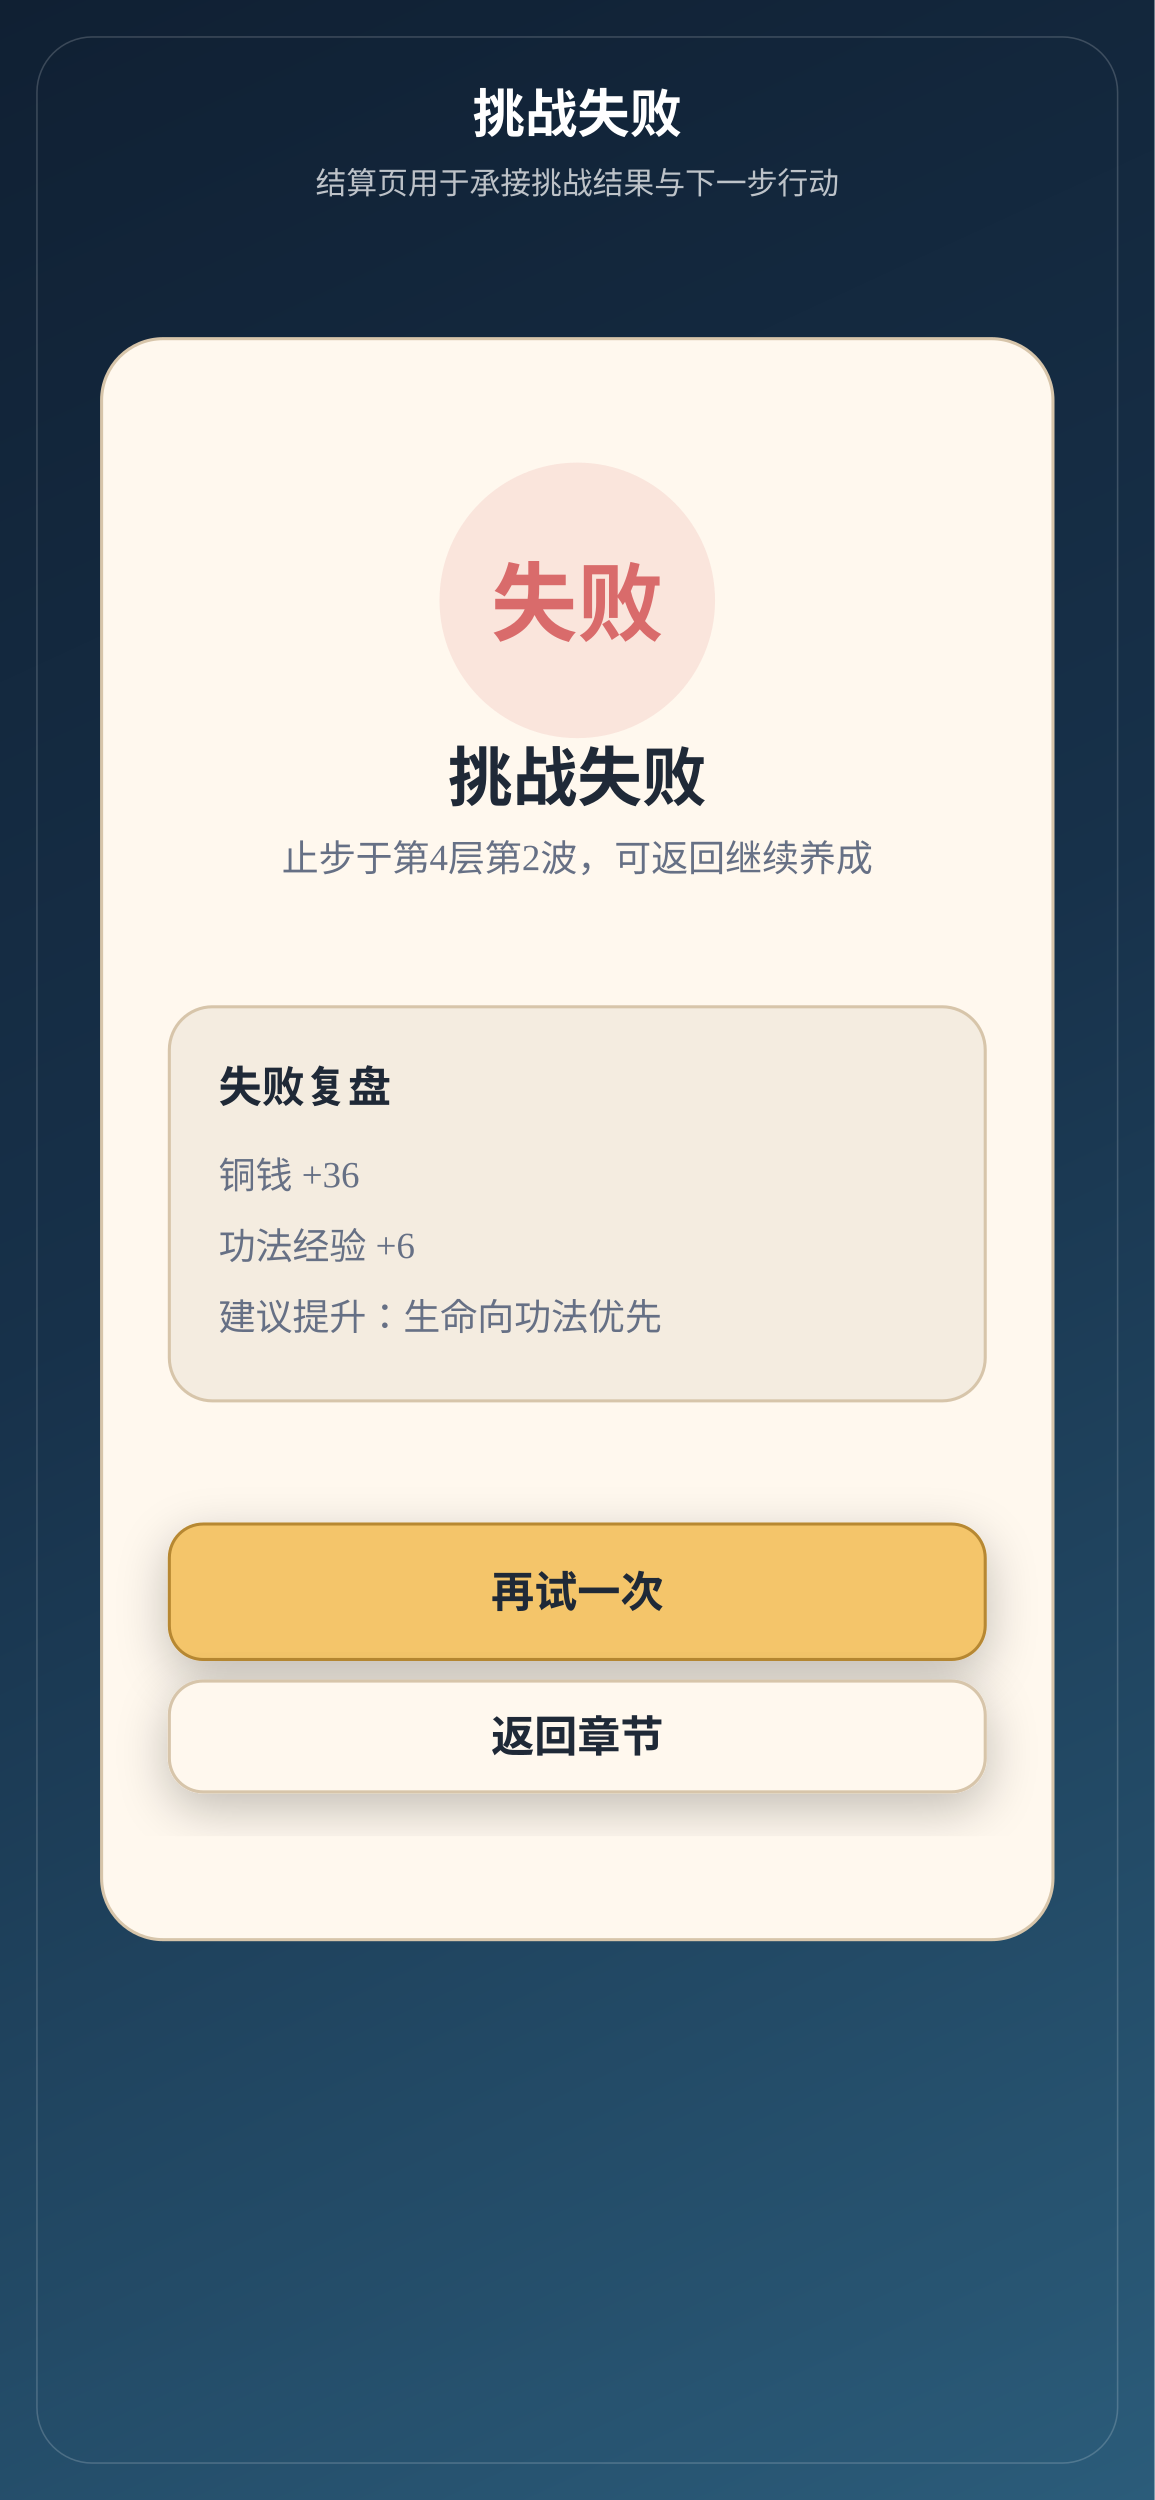
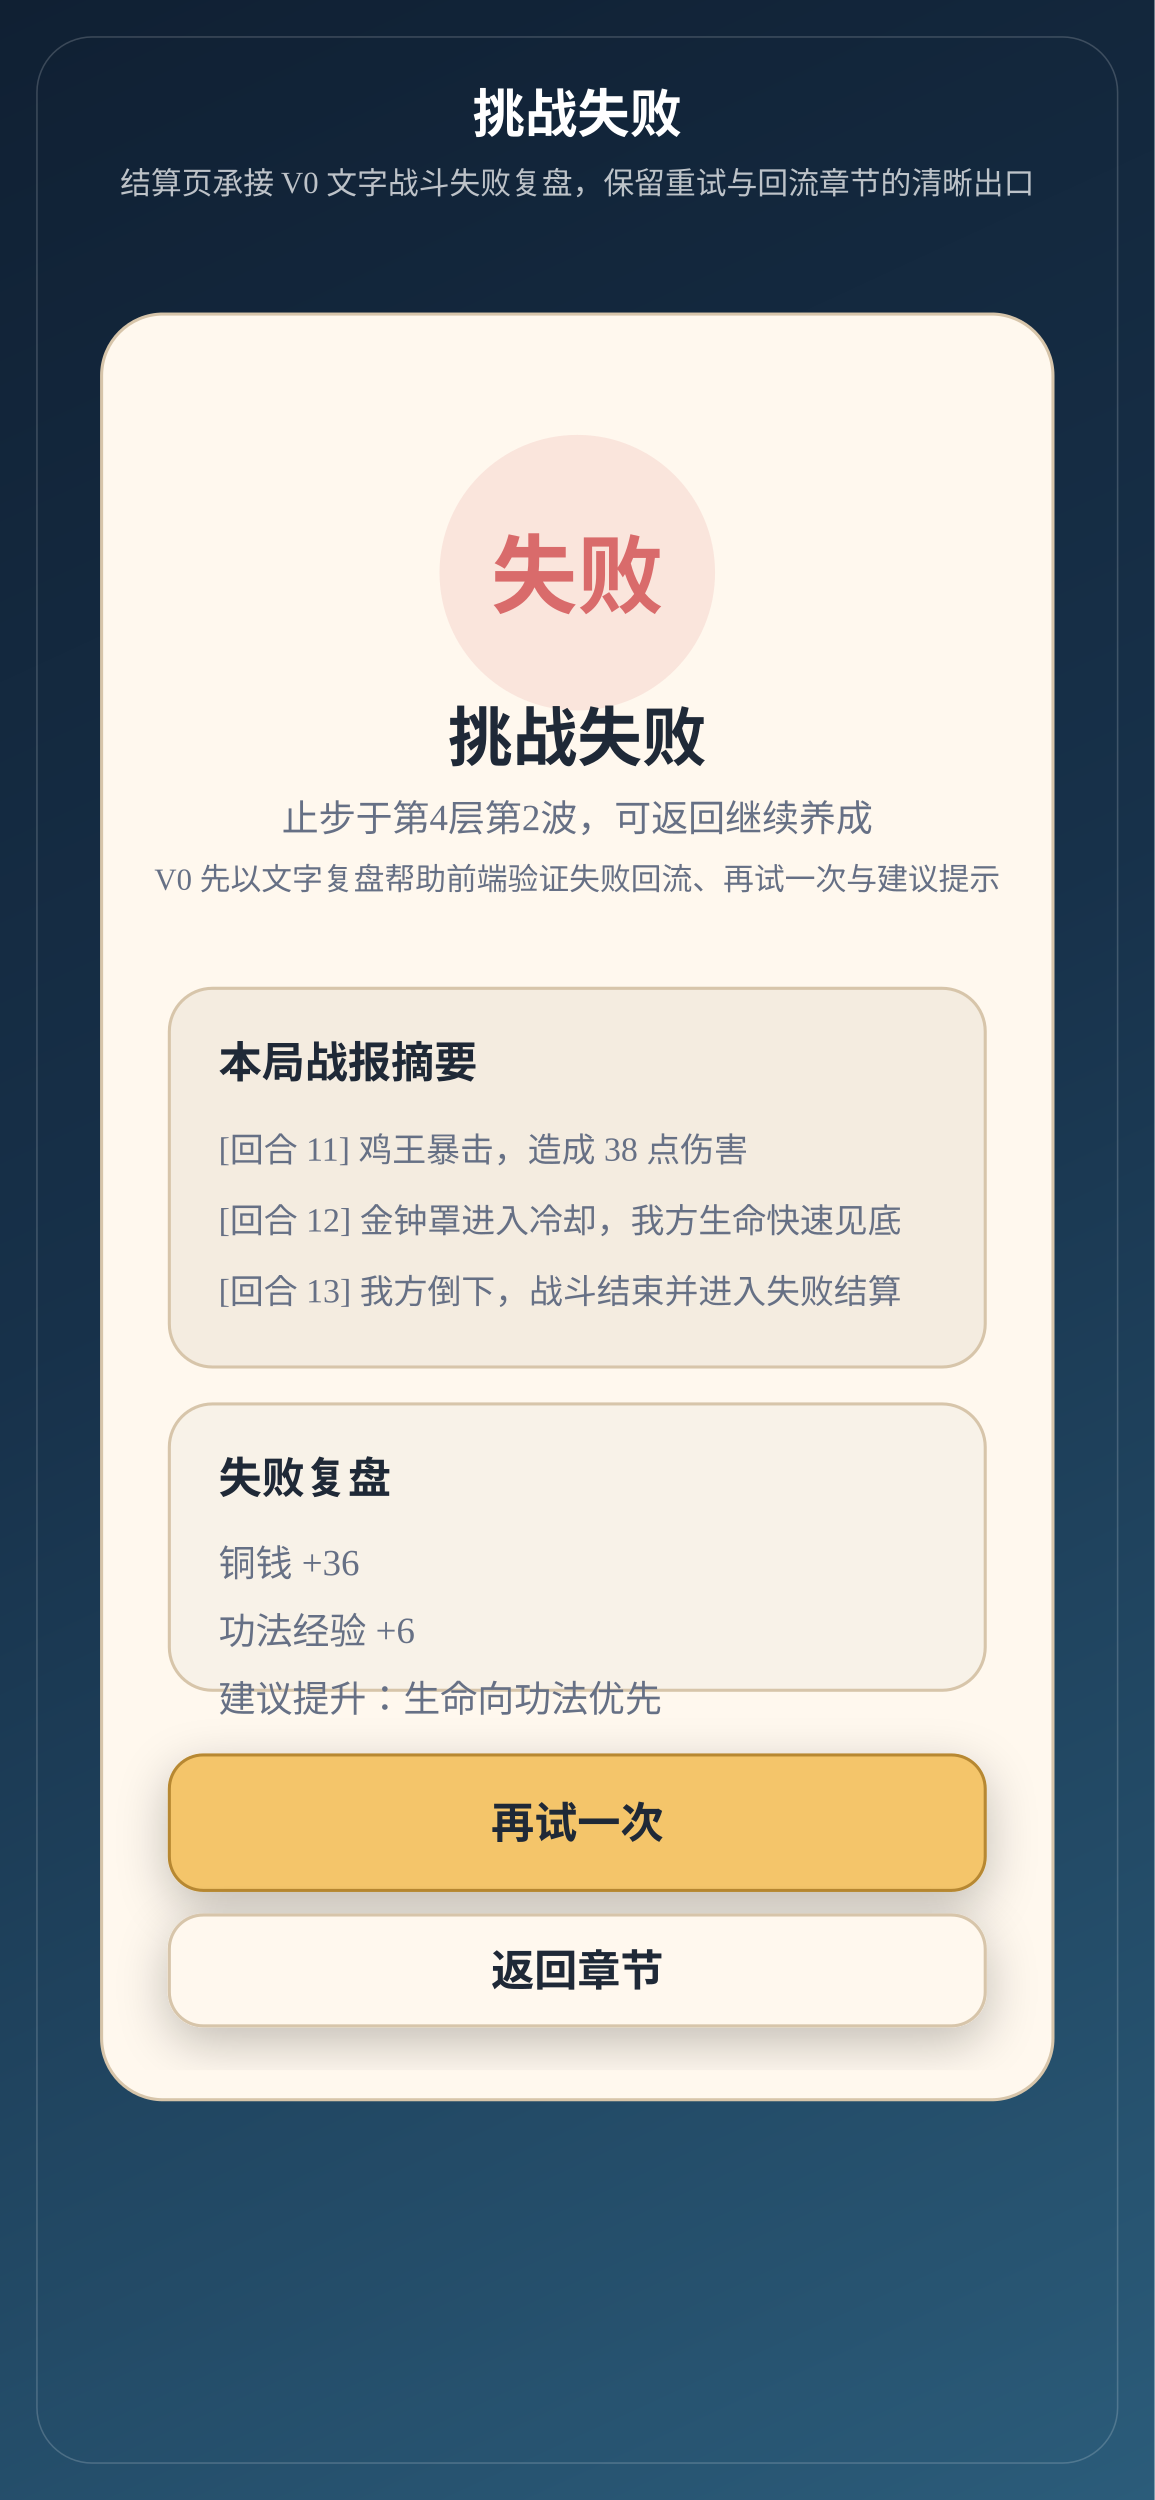
<svg xmlns="http://www.w3.org/2000/svg" width="750" height="1624" viewBox="0 0 750 1624" fill="none">
  <defs>
    <linearGradient id="bg" x1="0" y1="0" x2="750" y2="1624" gradientUnits="userSpaceOnUse">
      <stop stop-color="#102033" />
      <stop offset="0.45" stop-color="#17314A" />
      <stop offset="1" stop-color="#2B5C7A" />
    </linearGradient>
    <linearGradient id="goldBtn" x1="0" y1="0" x2="0" y2="88" gradientUnits="userSpaceOnUse">
      <stop stop-color="#FFE4A0" />
      <stop offset="1" stop-color="#F4C56A" />
    </linearGradient>
    <filter id="shadow" x="-40%" y="-40%" width="180%" height="180%">
      <feDropShadow dx="0" dy="10" stdDeviation="16" flood-color="#09111D" flood-opacity="0.24" />
    </filter>
  </defs>
  <rect width="750" height="1624" fill="url(#bg)" />
  <rect x="24" y="24" width="702" height="1576" rx="36" stroke="rgba(255,255,255,0.18)" />
  <text x="375" y="86" fill="#FFFFFF" font-size="34" font-weight="700" text-anchor="middle">挑战失败</text>
-   <text x="375" y="126" fill="rgba(255,255,255,0.72)" font-size="20" text-anchor="middle">结算页用于承接挑战结果与下一步行动</text>
-   <rect x="66" y="220" width="618" height="1040" rx="40" fill="#FFF8EE" stroke="#D7C5AA" stroke-width="2" />
-   <circle cx="375" cy="390" r="88" fill="#D96B6B" opacity="0.14" stroke="#D96B6B" stroke-width="3" />
-   <text x="375" y="412" fill="#D96B6B" font-size="56" font-weight="700" text-anchor="middle">失败</text>
-   <text x="375" y="520" fill="#1F2937" font-size="42" font-weight="700" text-anchor="middle">挑战失败</text>
-   <text x="375" y="566" fill="#667085" font-size="24" text-anchor="middle">止步于第4层第2波，可返回继续养成</text>
-   <rect x="110" y="654" width="530" height="256" rx="28" fill="#F4ECE0" stroke="#D7C5AA" stroke-width="2" />
-   <text x="142" y="716" fill="#1F2937" font-size="28" font-weight="700">失败复盘</text>
-   <text x="142" y="772" fill="#667085" font-size="24">铜钱 +36</text>
-   <text x="142" y="818" fill="#667085" font-size="24">功法经验 +6</text>
-   <text x="142" y="864" fill="#667085" font-size="24">建议提升：生命向功法优先</text>
+   <text x="375" y="126" fill="rgba(255,255,255,0.72)" font-size="20" text-anchor="middle">结算页承接 V0 文字战斗失败复盘，保留重试与回流章节的清晰出口</text>
+   <rect x="66" y="204" width="618" height="1160" rx="40" fill="#FFF8EE" stroke="#D7C5AA" stroke-width="2" />
+   <circle cx="375" cy="372" r="88" fill="#D96B6B" opacity="0.14" stroke="#D96B6B" stroke-width="3" />
+   <text x="375" y="394" fill="#D96B6B" font-size="56" font-weight="700" text-anchor="middle">失败</text>
+   <text x="375" y="494" fill="#1F2937" font-size="42" font-weight="700" text-anchor="middle">挑战失败</text>
+   <text x="375" y="540" fill="#667085" font-size="24" text-anchor="middle">止步于第4层第2波，可返回继续养成</text>
+   <text x="375" y="578" fill="#667085" font-size="20" text-anchor="middle">V0 先以文字复盘帮助前端验证失败回流、再试一次与建议提示</text>
+   <rect x="110" y="642" width="530" height="246" rx="28" fill="#F4ECE0" stroke="#D7C5AA" stroke-width="2" />
+   <text x="142" y="700" fill="#1F2937" font-size="28" font-weight="700">本局战报摘要</text>
+   <text x="142" y="754" fill="#667085" font-size="22">[回合 11] 鸡王暴击，造成 38 点伤害</text>
+   <text x="142" y="800" fill="#667085" font-size="22">[回合 12] 金钟罩进入冷却，我方生命快速见底</text>
+   <text x="142" y="846" fill="#667085" font-size="22">[回合 13] 我方倒下，战斗结束并进入失败结算</text>
+   <rect x="110" y="912" width="530" height="186" rx="28" fill="#F8F2E8" stroke="#D7C5AA" stroke-width="2" />
+   <text x="142" y="970" fill="#1F2937" font-size="28" font-weight="700">失败复盘</text>
+   <text x="142" y="1024" fill="#667085" font-size="24">铜钱 +36</text>
+   <text x="142" y="1068" fill="#667085" font-size="24">功法经验 +6</text>
+   <text x="142" y="1112" fill="#667085" font-size="24">建议提升：生命向功法优先</text>
  <g filter="url(#shadow)">
-     <rect x="110" y="990" width="530" height="88" rx="22" fill="url(#goldBtn)" stroke="#B78832" stroke-width="2" />
+     <rect x="110" y="1140" width="530" height="88" rx="22" fill="url(#goldBtn)" stroke="#B78832" stroke-width="2" />
  </g>
-   <text x="375" y="1044" fill="#1F2937" font-size="28" font-weight="700" text-anchor="middle">再试一次</text>
+   <text x="375" y="1194" fill="#1F2937" font-size="28" font-weight="700" text-anchor="middle">再试一次</text>
  <g filter="url(#shadow)">
-     <rect x="110" y="1092" width="530" height="72" rx="22" fill="#FFF8EE" stroke="#D7C5AA" stroke-width="2" />
+     <rect x="110" y="1244" width="530" height="72" rx="22" fill="#FFF8EE" stroke="#D7C5AA" stroke-width="2" />
  </g>
-   <text x="375" y="1138" fill="#1F2937" font-size="28" font-weight="700" text-anchor="middle">返回章节</text>
+   <text x="375" y="1290" fill="#1F2937" font-size="28" font-weight="700" text-anchor="middle">返回章节</text>
</svg>
